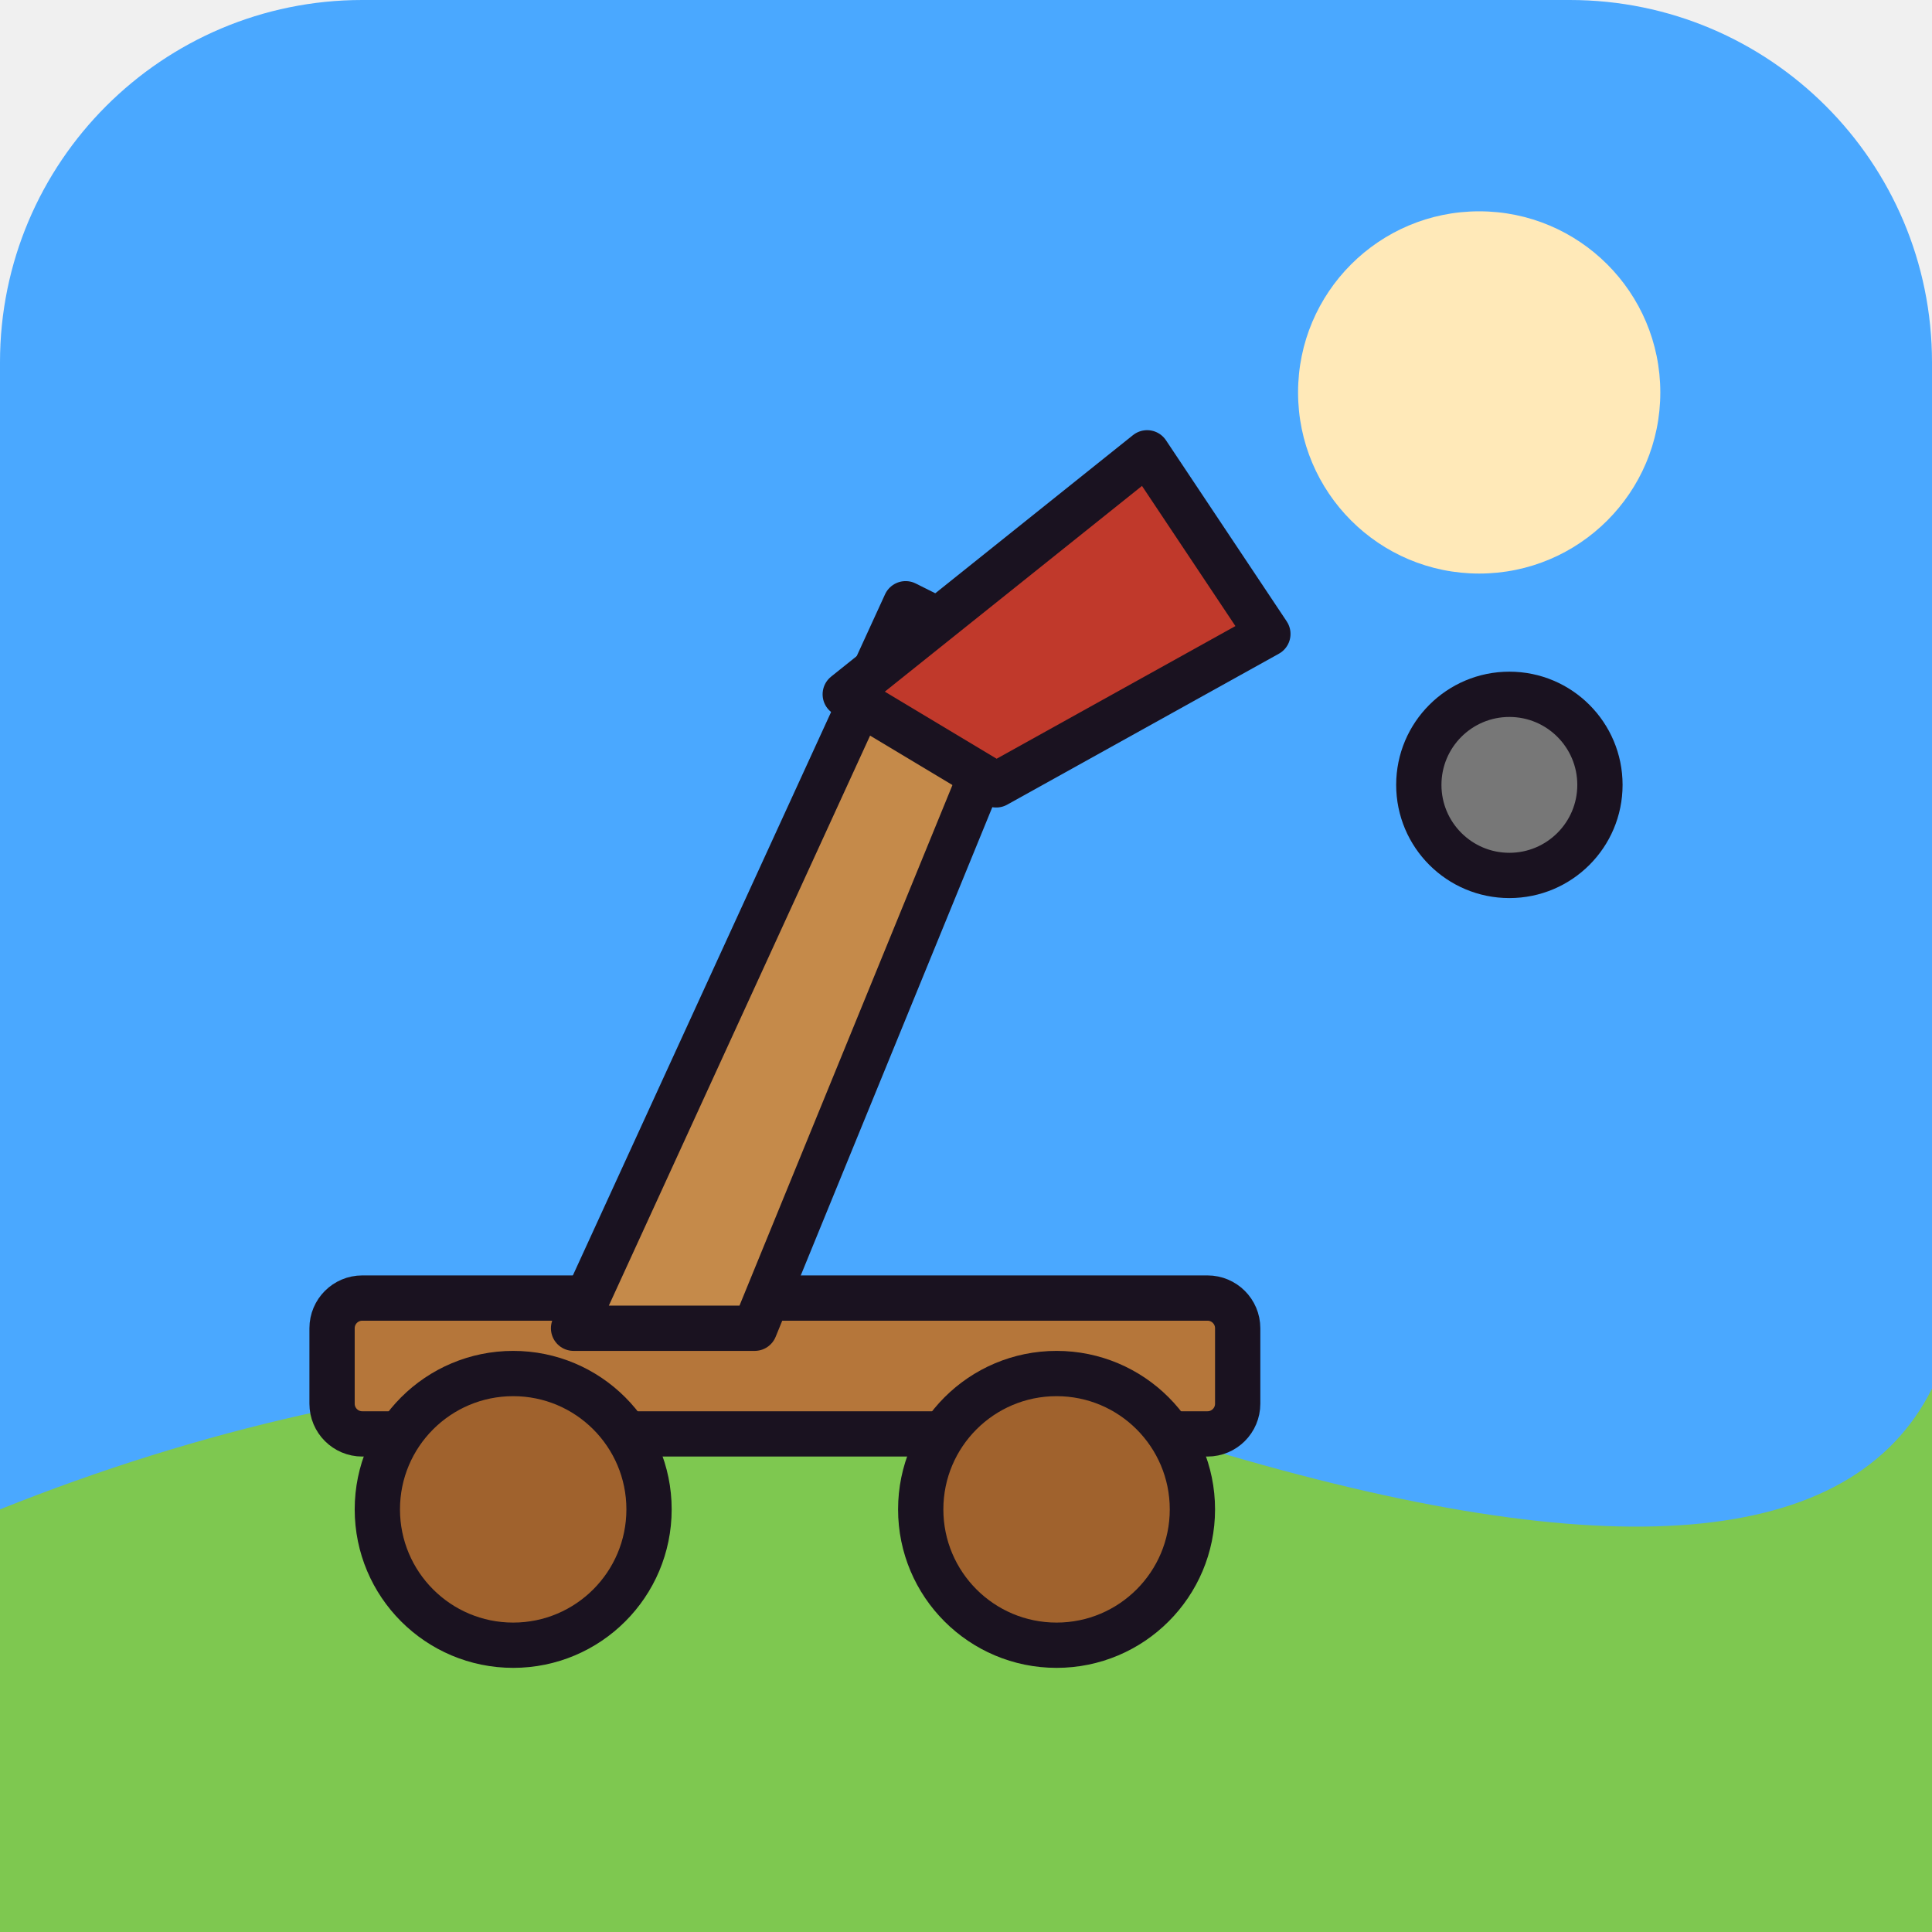
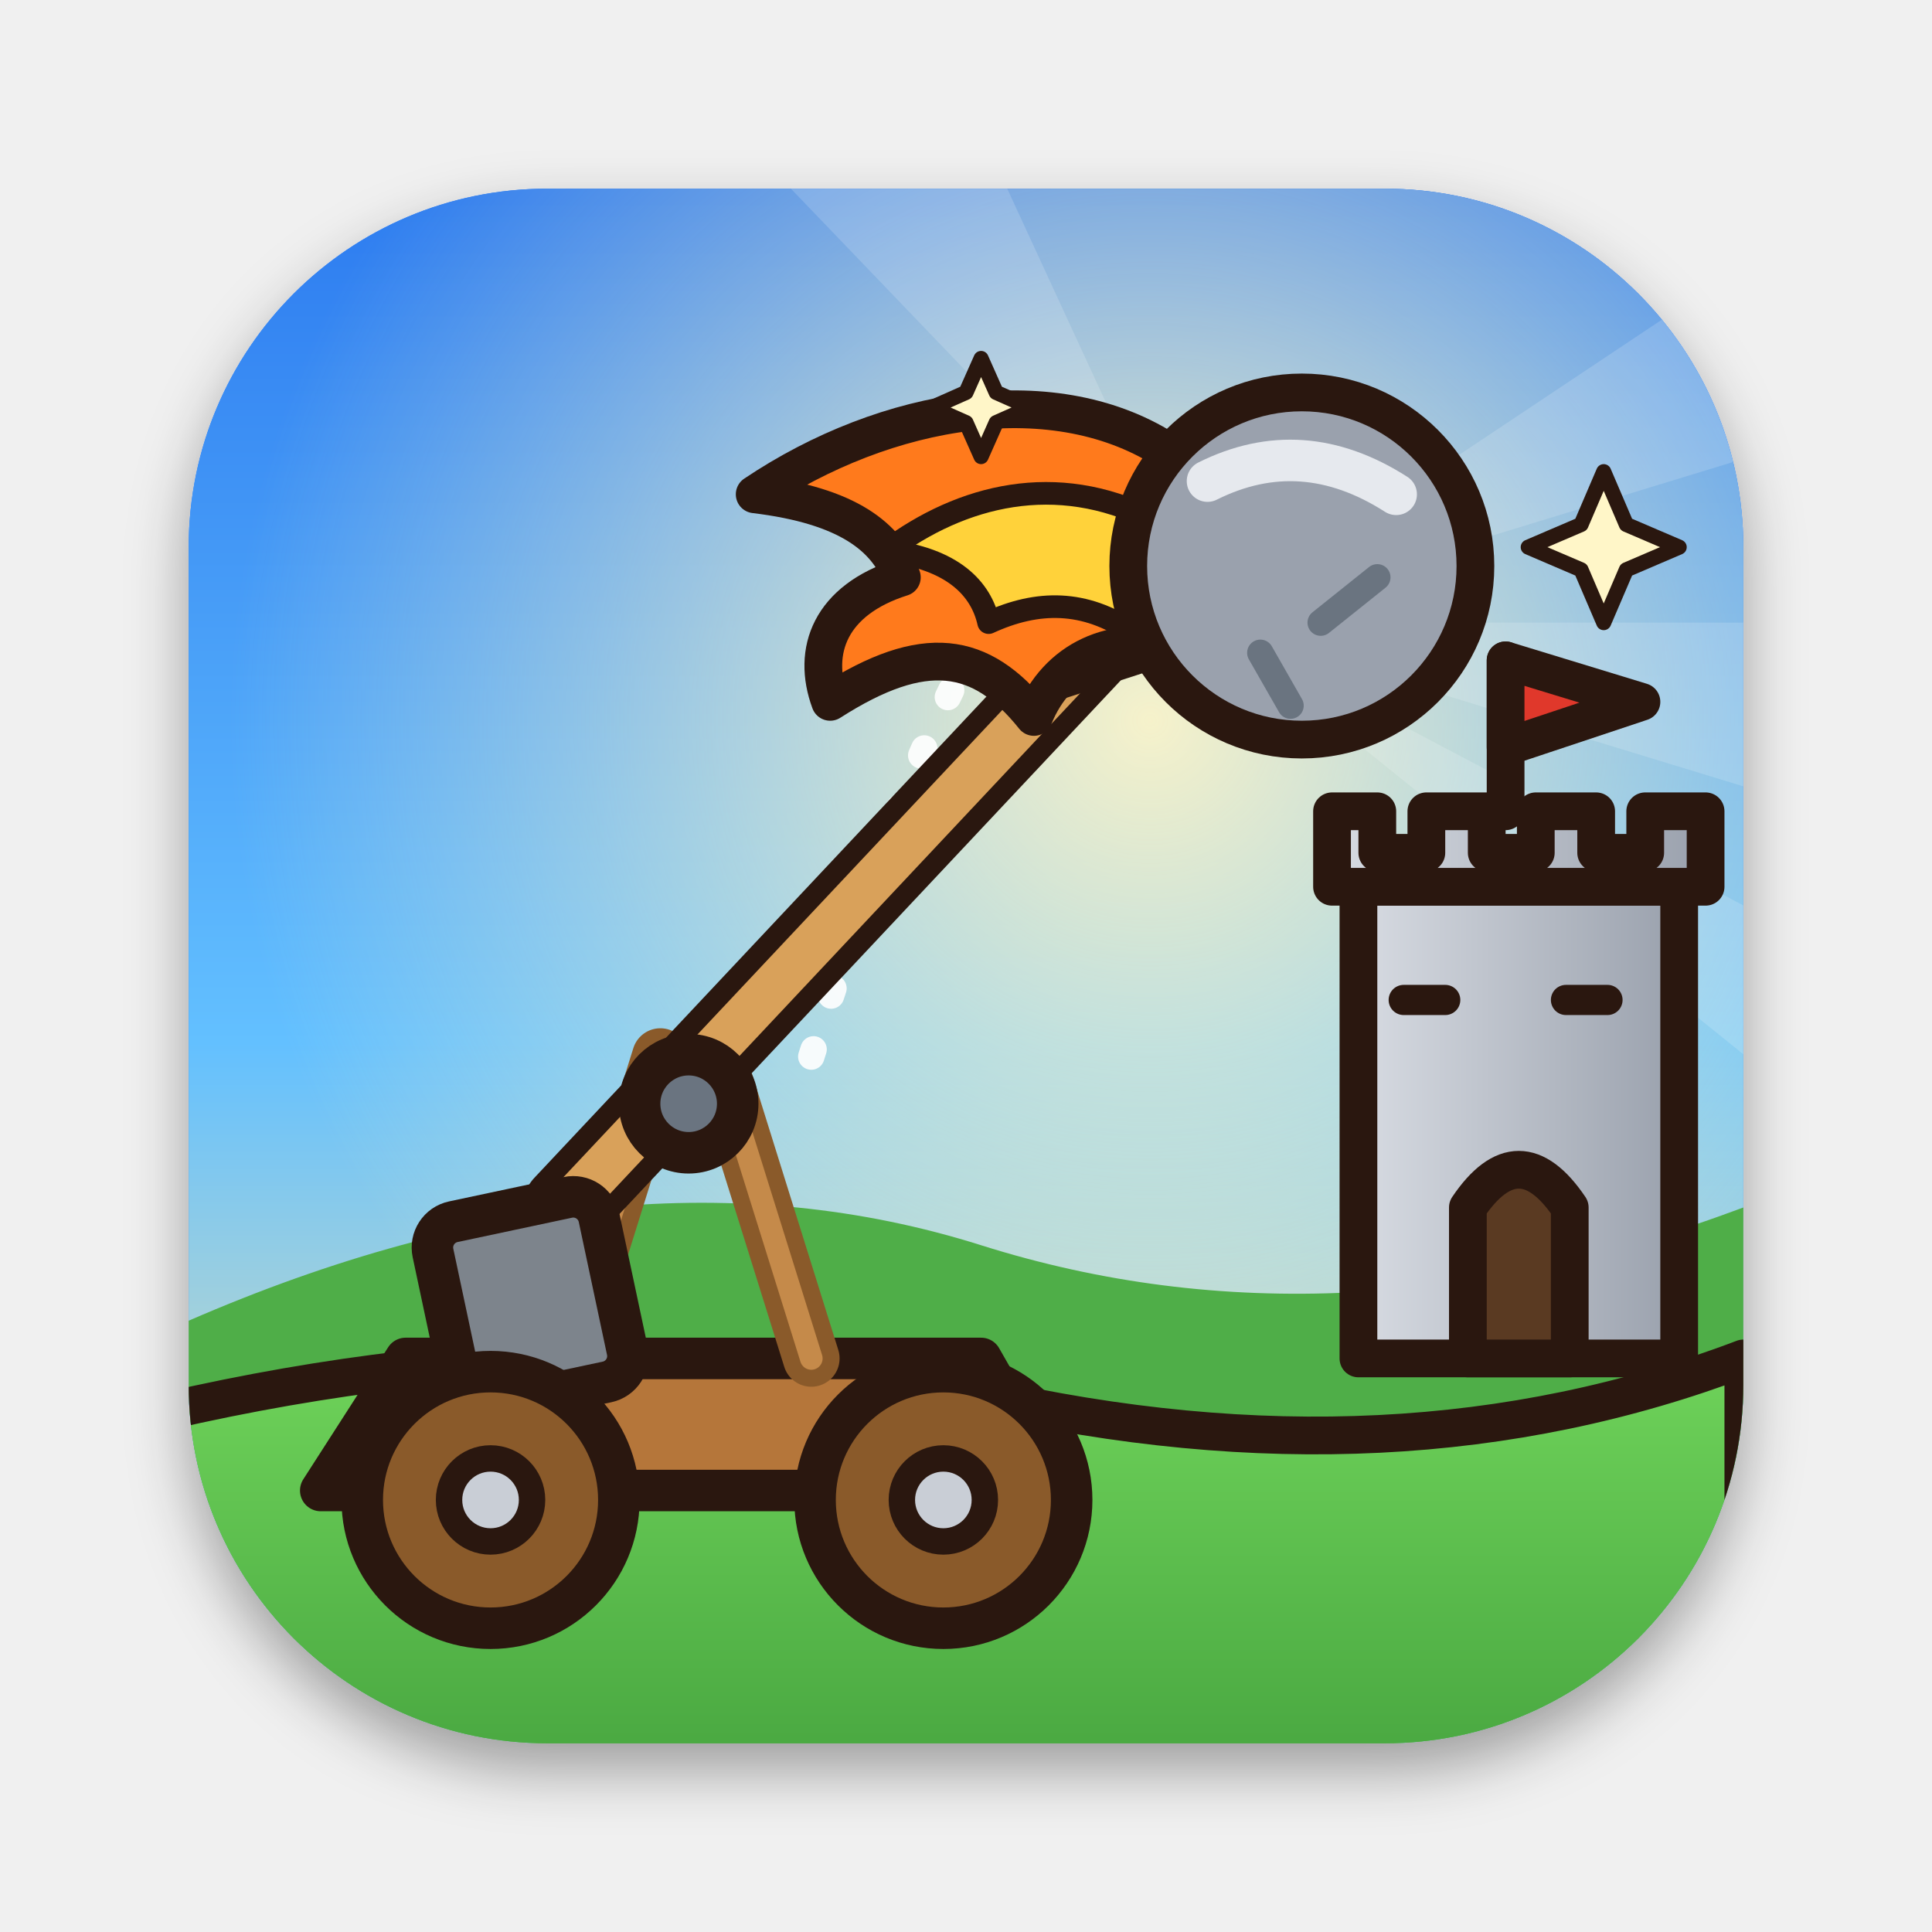
- <svg xmlns="http://www.w3.org/2000/svg" width="128" height="128" viewBox="0 0 128 128">
-   <rect width="128" height="128" rx="24" fill="#4aa8ff" />
-   <circle cx="98" cy="26" r="12" fill="#ffe9b8" />
-   <path d="M0 100 Q40 84 80 96 T128 92 V128 H0Z" fill="#7ec850" />
-   <g fill="#3b2a1a" stroke="#1a1220" stroke-width="3" stroke-linejoin="round">
-     <rect x="22" y="86" width="60" height="9" rx="2" fill="#b5763a" />
-     <circle cx="34" cy="100" r="9" fill="#a0622d" />
-     <circle cx="70" cy="100" r="9" fill="#a0622d" />
-     <path d="M38 88 L60 40 L68 44 L50 88Z" fill="#c58a4a" />
-     <path d="M56 46 L76 30 L84 42 L66 52Z" fill="#c0392b" />
+ <svg xmlns="http://www.w3.org/2000/svg" width="1024" height="1024" viewBox="0 0 1024 1024">
+   <defs>
+     <linearGradient id="sky" x1="0" y1="0" x2="0" y2="1">
+       <stop offset="0" stop-color="#2d7cf0" />
+       <stop offset="0.55" stop-color="#63c0ff" />
+       <stop offset="1" stop-color="#ffe9a8" />
+     </linearGradient>
+     <radialGradient id="burst" cx="0.62" cy="0.34" r="0.6">
+       <stop offset="0" stop-color="#fff6c8" stop-opacity="0.95" />
+       <stop offset="1" stop-color="#fff6c8" stop-opacity="0" />
+     </radialGradient>
+     <linearGradient id="hill1" x1="0" y1="0" x2="0" y2="1">
+       <stop offset="0" stop-color="#6fd35a" />
+       <stop offset="1" stop-color="#3f9c3a" />
+     </linearGradient>
+     <linearGradient id="stone" x1="0" y1="0" x2="1" y2="0">
+       <stop offset="0" stop-color="#d7dbe2" />
+       <stop offset="1" stop-color="#9aa1ad" />
+     </linearGradient>
+     <clipPath id="tile">
+       <rect x="100" y="100" width="824" height="824" rx="190" />
+     </clipPath>
+     <filter id="shadow" x="-10%" y="-10%" width="120%" height="125%">
+       <feDropShadow dx="0" dy="14" stdDeviation="16" flood-color="#000" flood-opacity="0.35" />
+     </filter>
+   </defs>
+   <g filter="url(#shadow)">
+     <rect x="100" y="100" width="824" height="824" rx="190" fill="#2d7cf0" />
  </g>
-   <circle cx="100" cy="52" r="6" fill="#777" stroke="#1a1220" stroke-width="3" />
+   <g clip-path="url(#tile)">
+     <rect x="100" y="100" width="824" height="824" fill="url(#sky)" />
+     <rect x="100" y="100" width="824" height="824" fill="url(#burst)" />
+     <g fill="#ffffff" opacity="0.16">
+       <path d="M640 330 L1000 90 L1000 220Z" />
+       <path d="M640 330 L1000 330 L1000 440Z" />
+       <path d="M640 330 L400 80 L520 70Z" />
+       <path d="M640 330 L1000 520 L1000 620Z" />
+     </g>
+     <path d="M100 700 Q330 600 520 660 T924 640 V924 H100Z" fill="#4fae48" stroke="#2a170f" stroke-width="0" />
+     <g stroke="#2a170f" stroke-width="20" stroke-linejoin="round" stroke-linecap="round">
+       <rect x="720" y="470" width="170" height="250" fill="url(#stone)" />
+       <path d="M706 470 H904 V430 H872 V452 H846 V430 H814 V452 H788 V430 H756 V452 H730 V430 H706Z" fill="url(#stone)" />
+       <path d="M778 720 V640 Q805 600 832 640 V720Z" fill="#5a3a22" />
+       <path d="M798 430 V350" fill="none" />
+       <path d="M798 350 L870 372 L798 396Z" fill="#e0382b" />
+       <path d="M744 530 h22 M830 530 h22" fill="none" stroke-width="16" />
+     </g>
+     <path d="M40 760 Q300 690 520 740 T924 720 V990 H40Z" fill="url(#hill1)" stroke="#2a170f" stroke-width="20" stroke-linejoin="round" />
+     <path d="M430 560 Q560 150 660 290" fill="none" stroke="#ffffff" stroke-width="14" stroke-linecap="round" stroke-dasharray="4 30" opacity="0.9" />
+     <g stroke="#2a170f" stroke-width="22" stroke-linejoin="round" stroke-linecap="round">
+       <path d="M170 790 L560 790 L520 720 L215 720Z" fill="#b5763a" />
+       <path d="M300 720 L350 560 M430 720 L380 560" fill="none" stroke-width="30" stroke="#8a5a2a" />
+       <path d="M300 720 L350 560 M430 720 L380 560" fill="none" stroke-width="12" stroke="#c58a4a" />
+       <path d="M300 640 L610 310" fill="none" stroke-width="46" stroke="#2a170f" />
+       <path d="M300 640 L610 310" fill="none" stroke-width="24" stroke="#d9a15a" />
+       <path d="M560 360 L690 318 L650 262 L534 310Z" fill="#8a5a2a" />
+       <rect x="236" y="640" width="90" height="100" rx="14" fill="#7d848c" transform="rotate(-12 281 690)" />
+       <circle cx="365" cy="585" r="26" fill="#6a7480" />
+       <circle cx="260" cy="795" r="68" fill="#8a5a2a" />
+       <circle cx="260" cy="795" r="22" fill="#c9ced6" stroke-width="14" />
+       <circle cx="500" cy="795" r="68" fill="#8a5a2a" />
+       <circle cx="500" cy="795" r="22" fill="#c9ced6" stroke-width="14" />
+     </g>
+     <g stroke="#2a170f" stroke-width="20" stroke-linejoin="round" stroke-linecap="round">
+       <path d="M620 240 C560 200 470 215 400 262 C450 268 470 285 478 306 C440 318 430 345 440 372 C490 340 520 345 548 380 C560 350 590 335 625 345Z" fill="#ff7a1c" />
+       <path d="M610 275 C560 250 510 262 470 292 C505 296 520 312 524 330 C550 318 575 318 600 335Z" fill="#ffd23a" stroke-width="12" />
+       <circle cx="690" cy="300" r="92" fill="#9aa1ad" />
+       <path d="M640 255 Q690 230 740 262" fill="none" stroke="#e6e9ee" stroke-width="22" />
+       <path d="M700 330 l30 -24 M668 346 l16 28" fill="none" stroke="#6a7480" stroke-width="14" />
+     </g>
+     <g fill="#fff6c8" stroke="#2a170f" stroke-width="8" stroke-linejoin="round">
+       <path d="M850 250 l12 28 l28 12 l-28 12 l-12 28 l-12 -28 l-28 -12 l28 -12Z" />
+       <path d="M520 190 l8 18 l18 8 l-18 8 l-8 18 l-8 -18 l-18 -8 l18 -8Z" />
+     </g>
+   </g>
</svg>
